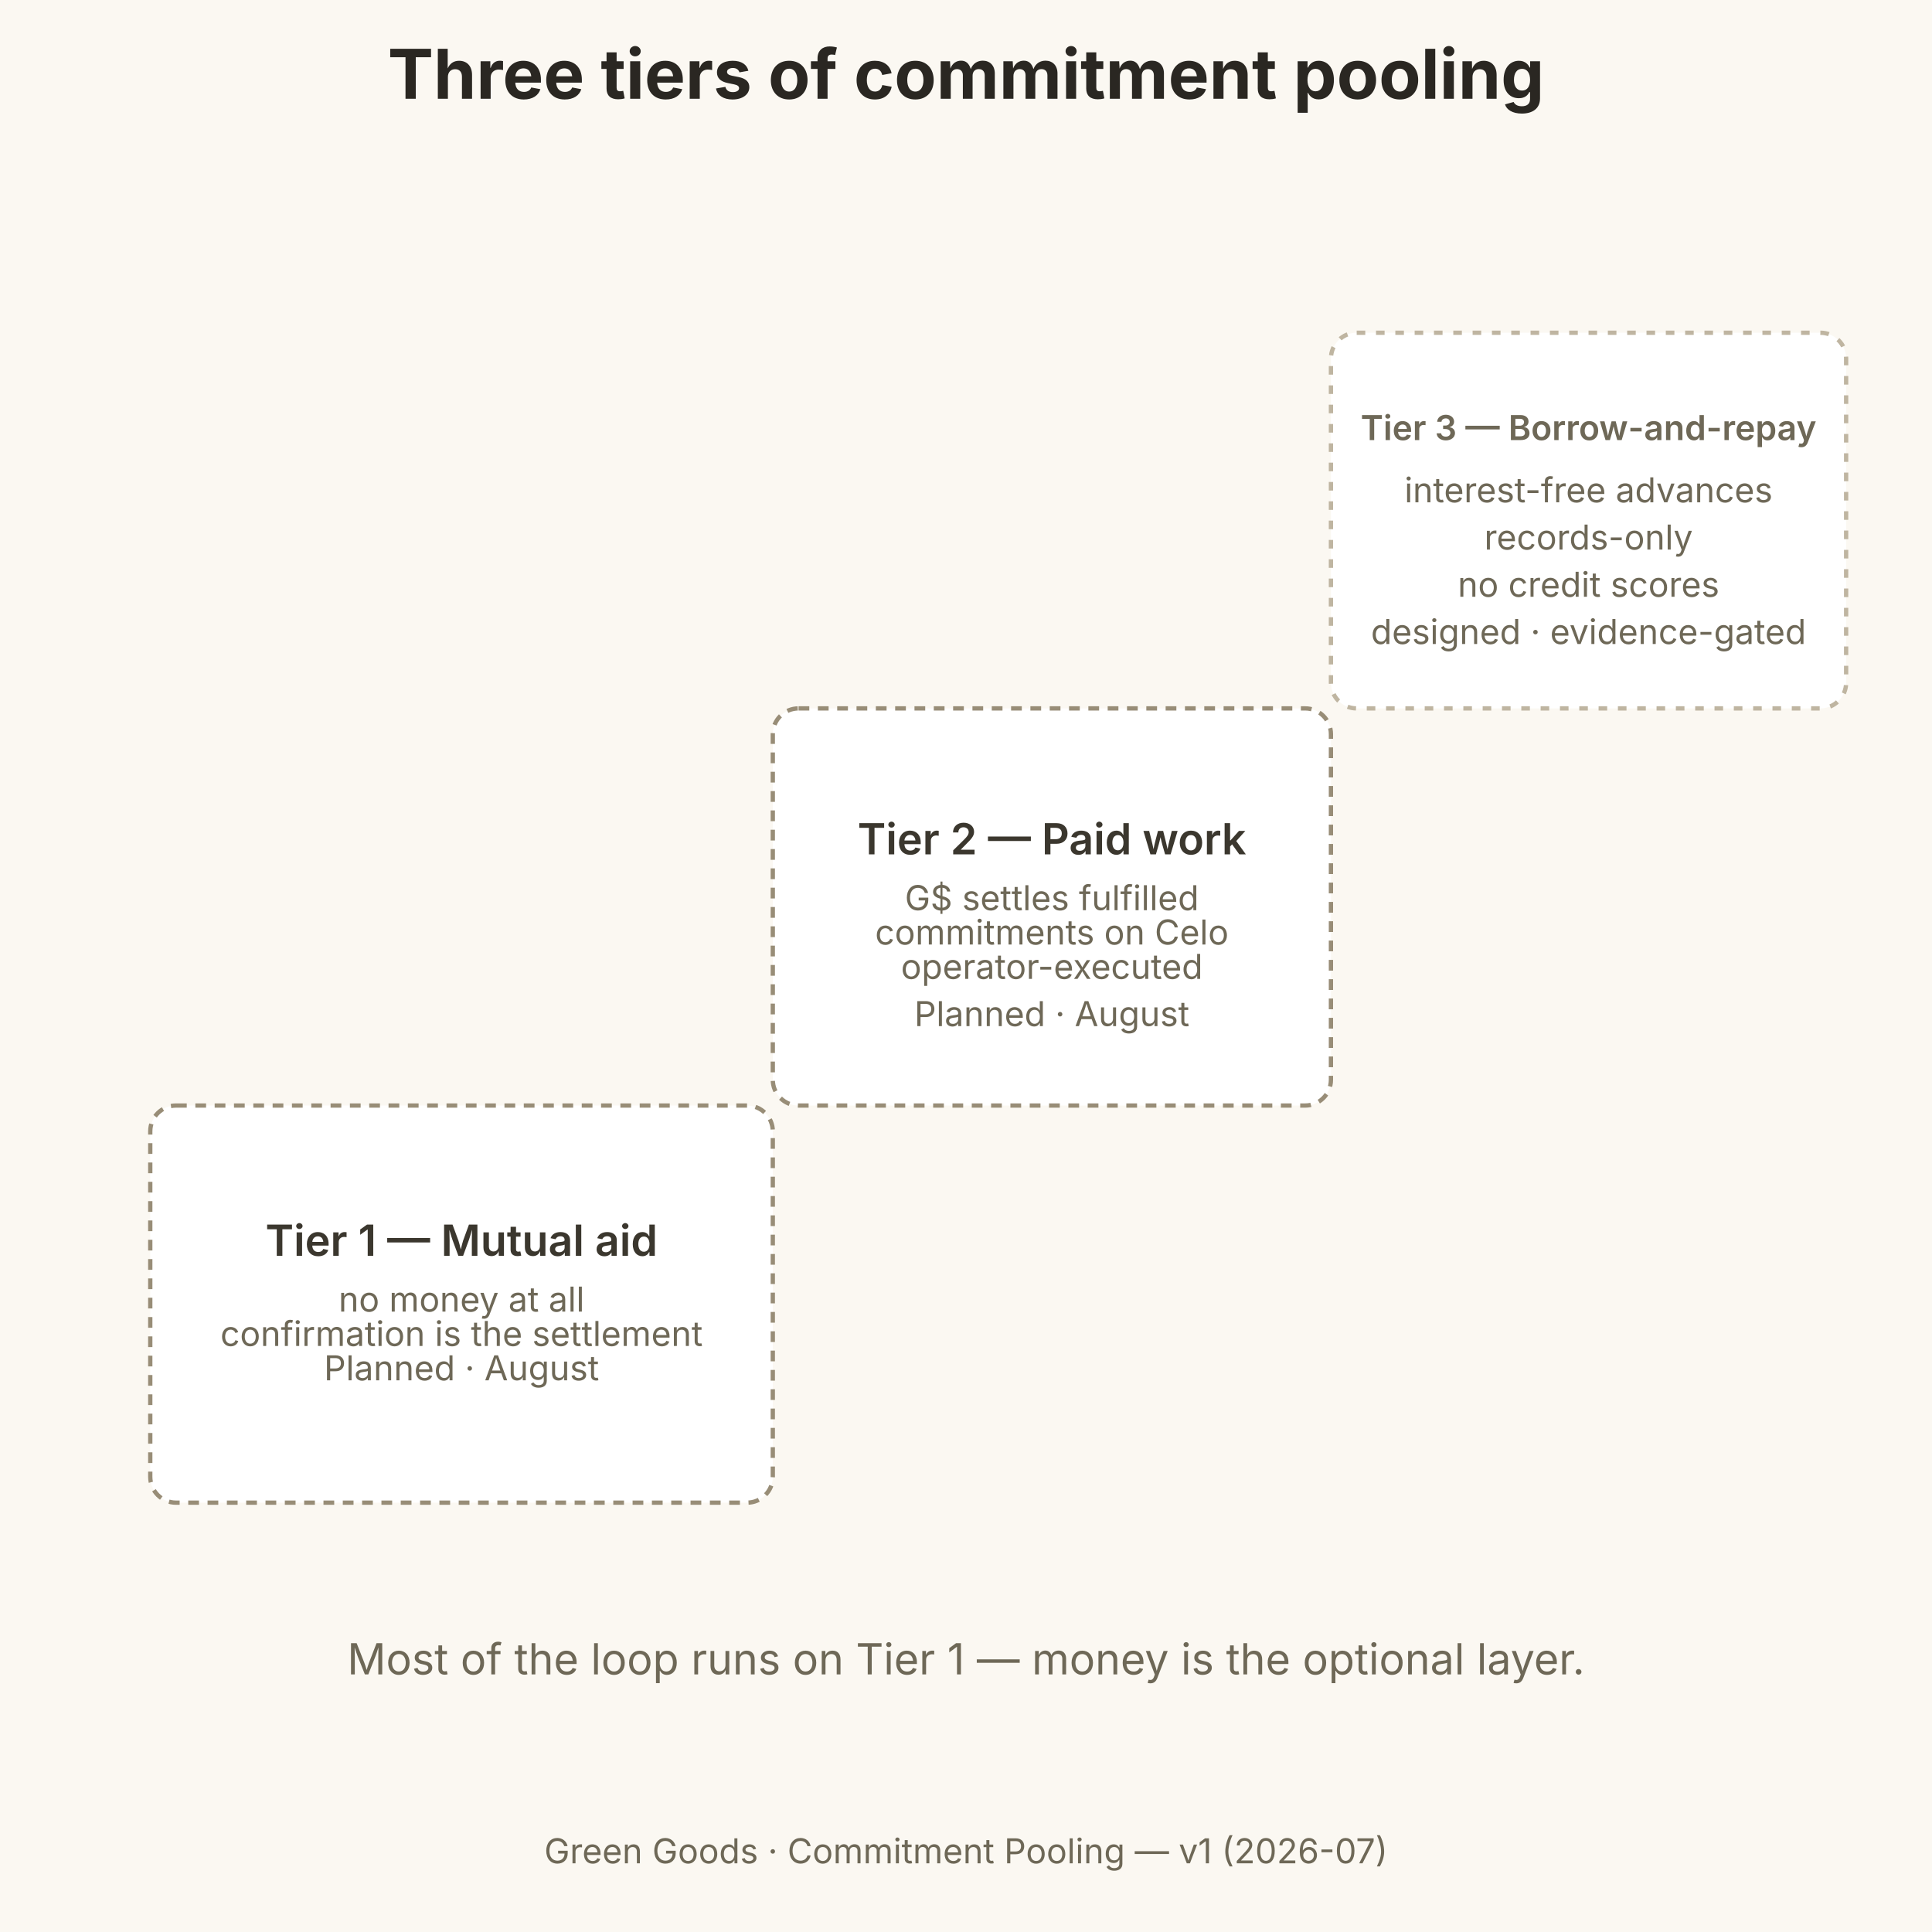
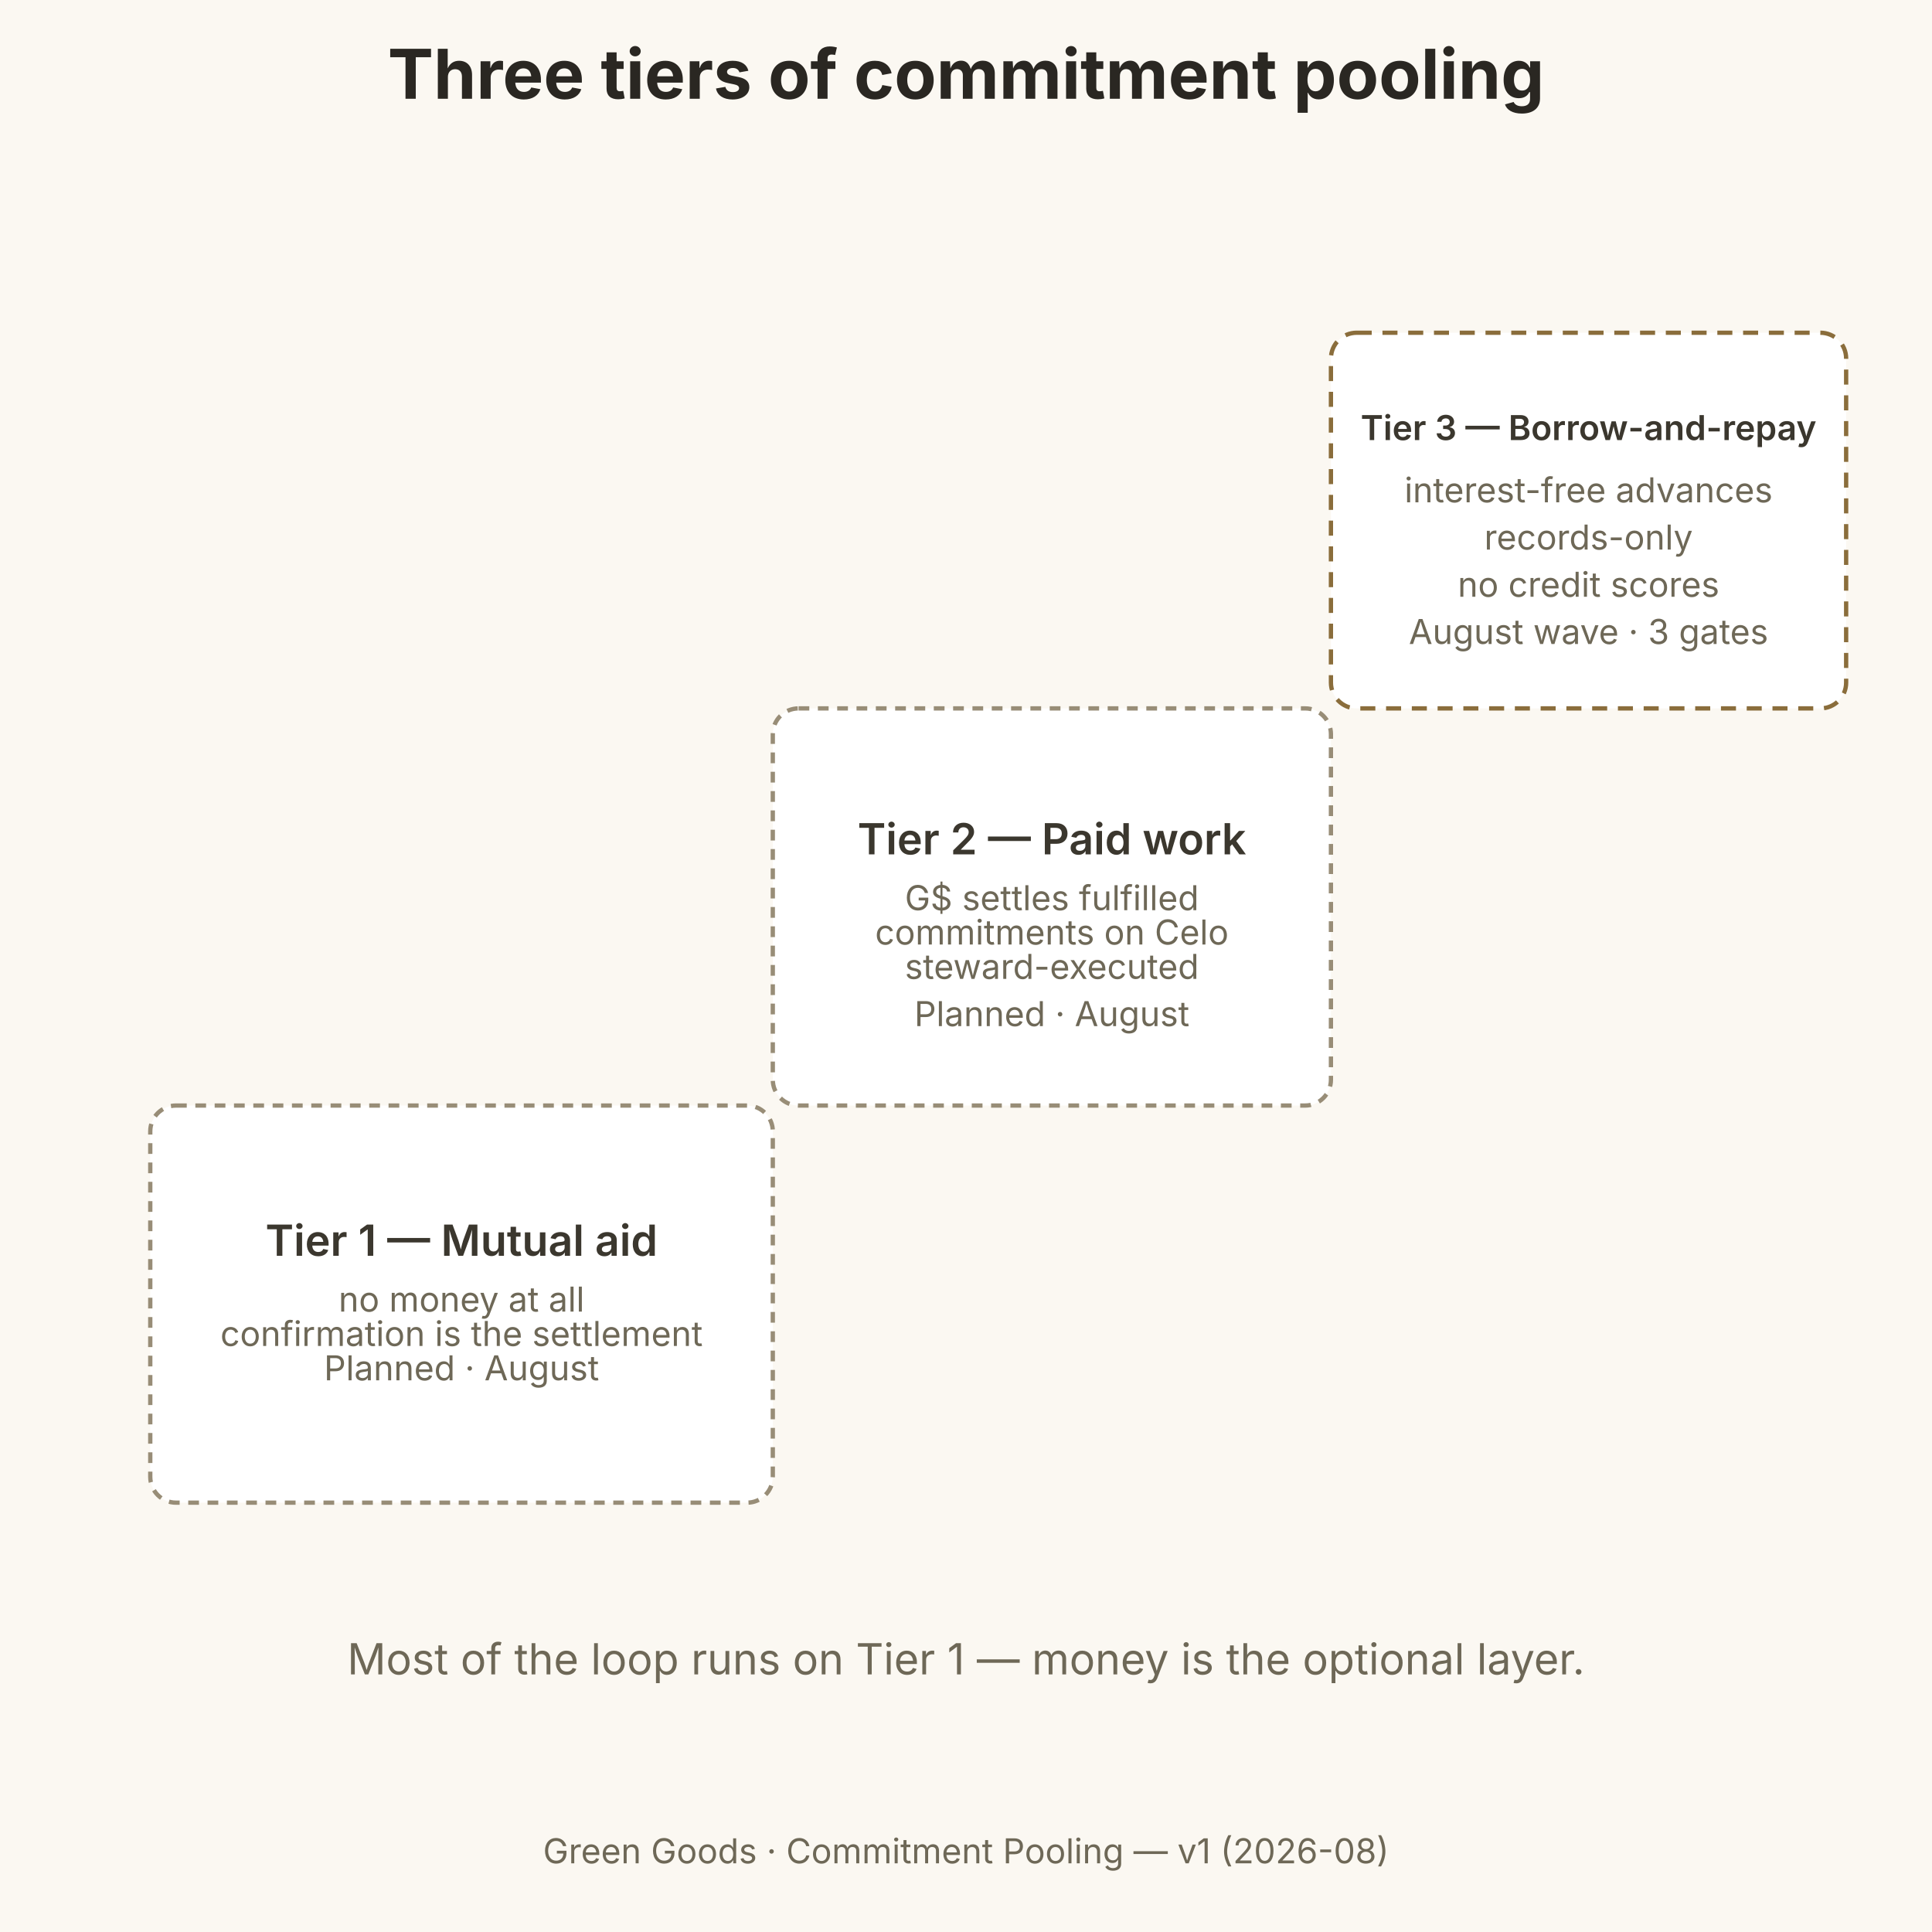
<svg xmlns="http://www.w3.org/2000/svg" width="1800" height="1800" viewBox="0 0 900 900" font-family="Inter, 'Helvetica Neue', Arial, sans-serif" role="img" aria-labelledby="three-tiers-title three-tiers-desc">
  <rect x="0" y="0" width="900" height="900" fill="#FBF8F2" />
  <text x="450" y="46" text-anchor="middle" font-size="32" font-weight="700" fill="#2A2722">Three tiers of commitment pooling</text>
  <g>
    <rect x="70" y="515" width="290" height="185" rx="12" fill="#FFFFFF" stroke="#988D77" stroke-width="2" stroke-dasharray="5 4" />
    <text x="215" y="585" text-anchor="middle" font-size="20" font-weight="600" fill="#3B372E">Tier 1 — Mutual aid</text>
    <text x="215" y="611" text-anchor="middle" font-size="16" fill="#6E6857">no money at all</text>
    <text x="215" y="627" text-anchor="middle" font-size="16" fill="#6E6857">confirmation is the settlement</text>
    <text x="215" y="643" text-anchor="middle" font-size="16" fill="#6E6857">Planned · August</text>
  </g>
  <g>
    <rect x="360" y="330" width="260" height="185" rx="12" fill="#FFFFFF" stroke="#988D77" stroke-width="2" stroke-dasharray="5 4" />
    <text x="490" y="398" text-anchor="middle" font-size="20" font-weight="600" fill="#3B372E">Tier 2 — Paid work</text>
    <text x="490" y="424" text-anchor="middle" font-size="16" fill="#6E6857">G$ settles fulfilled</text>
    <text x="490" y="440" text-anchor="middle" font-size="16" fill="#6E6857">commitments on Celo</text>
-     <text x="490" y="456" text-anchor="middle" font-size="16" fill="#6E6857">operator-executed</text>
+     <text x="490" y="456" text-anchor="middle" font-size="16" fill="#6E6857">steward-executed</text>
    <text x="490" y="478" text-anchor="middle" font-size="16" fill="#6E6857">Planned · August</text>
  </g>
  <g>
-     <rect x="620" y="155" width="240" height="175" rx="12" fill="#FFFFFF" stroke="#BFB5A1" stroke-width="2" stroke-dasharray="4 5" />
-     <text x="740" y="205" text-anchor="middle" font-size="16" font-weight="600" fill="#6E6857">Tier 3 — Borrow-and-repay</text>
+     <rect x="620" y="155" width="240" height="175" rx="12" fill="#FFFFFF" stroke="#8A6D3B" stroke-width="2" stroke-dasharray="7 5" />
+     <text x="740" y="205" text-anchor="middle" font-size="16" font-weight="600" fill="#3B372E">Tier 3 — Borrow-and-repay</text>
    <text x="740" y="234" text-anchor="middle" font-size="16" fill="#6E6857">interest-free advances</text>
    <text x="740" y="256" text-anchor="middle" font-size="16" fill="#6E6857">records-only</text>
    <text x="740" y="278" text-anchor="middle" font-size="16" fill="#6E6857">no credit scores</text>
-     <text x="740" y="300" text-anchor="middle" font-size="16" fill="#6E6857">designed · evidence-gated</text>
+     <text x="740" y="300" text-anchor="middle" font-size="16" fill="#6E6857">August wave · 3 gates</text>
  </g>
  <text x="450" y="780" text-anchor="middle" font-size="20" fill="#6E6857">Most of the loop runs on Tier 1 — money is the optional layer.</text>
-   <text x="450" y="868" text-anchor="middle" font-size="16" fill="#6E6857">Green Goods · Commitment Pooling — v1 (2026-07)</text>
+   <text x="450" y="868" text-anchor="middle" font-size="16" fill="#6E6857">Green Goods · Commitment Pooling — v1 (2026-08)</text>
</svg>
